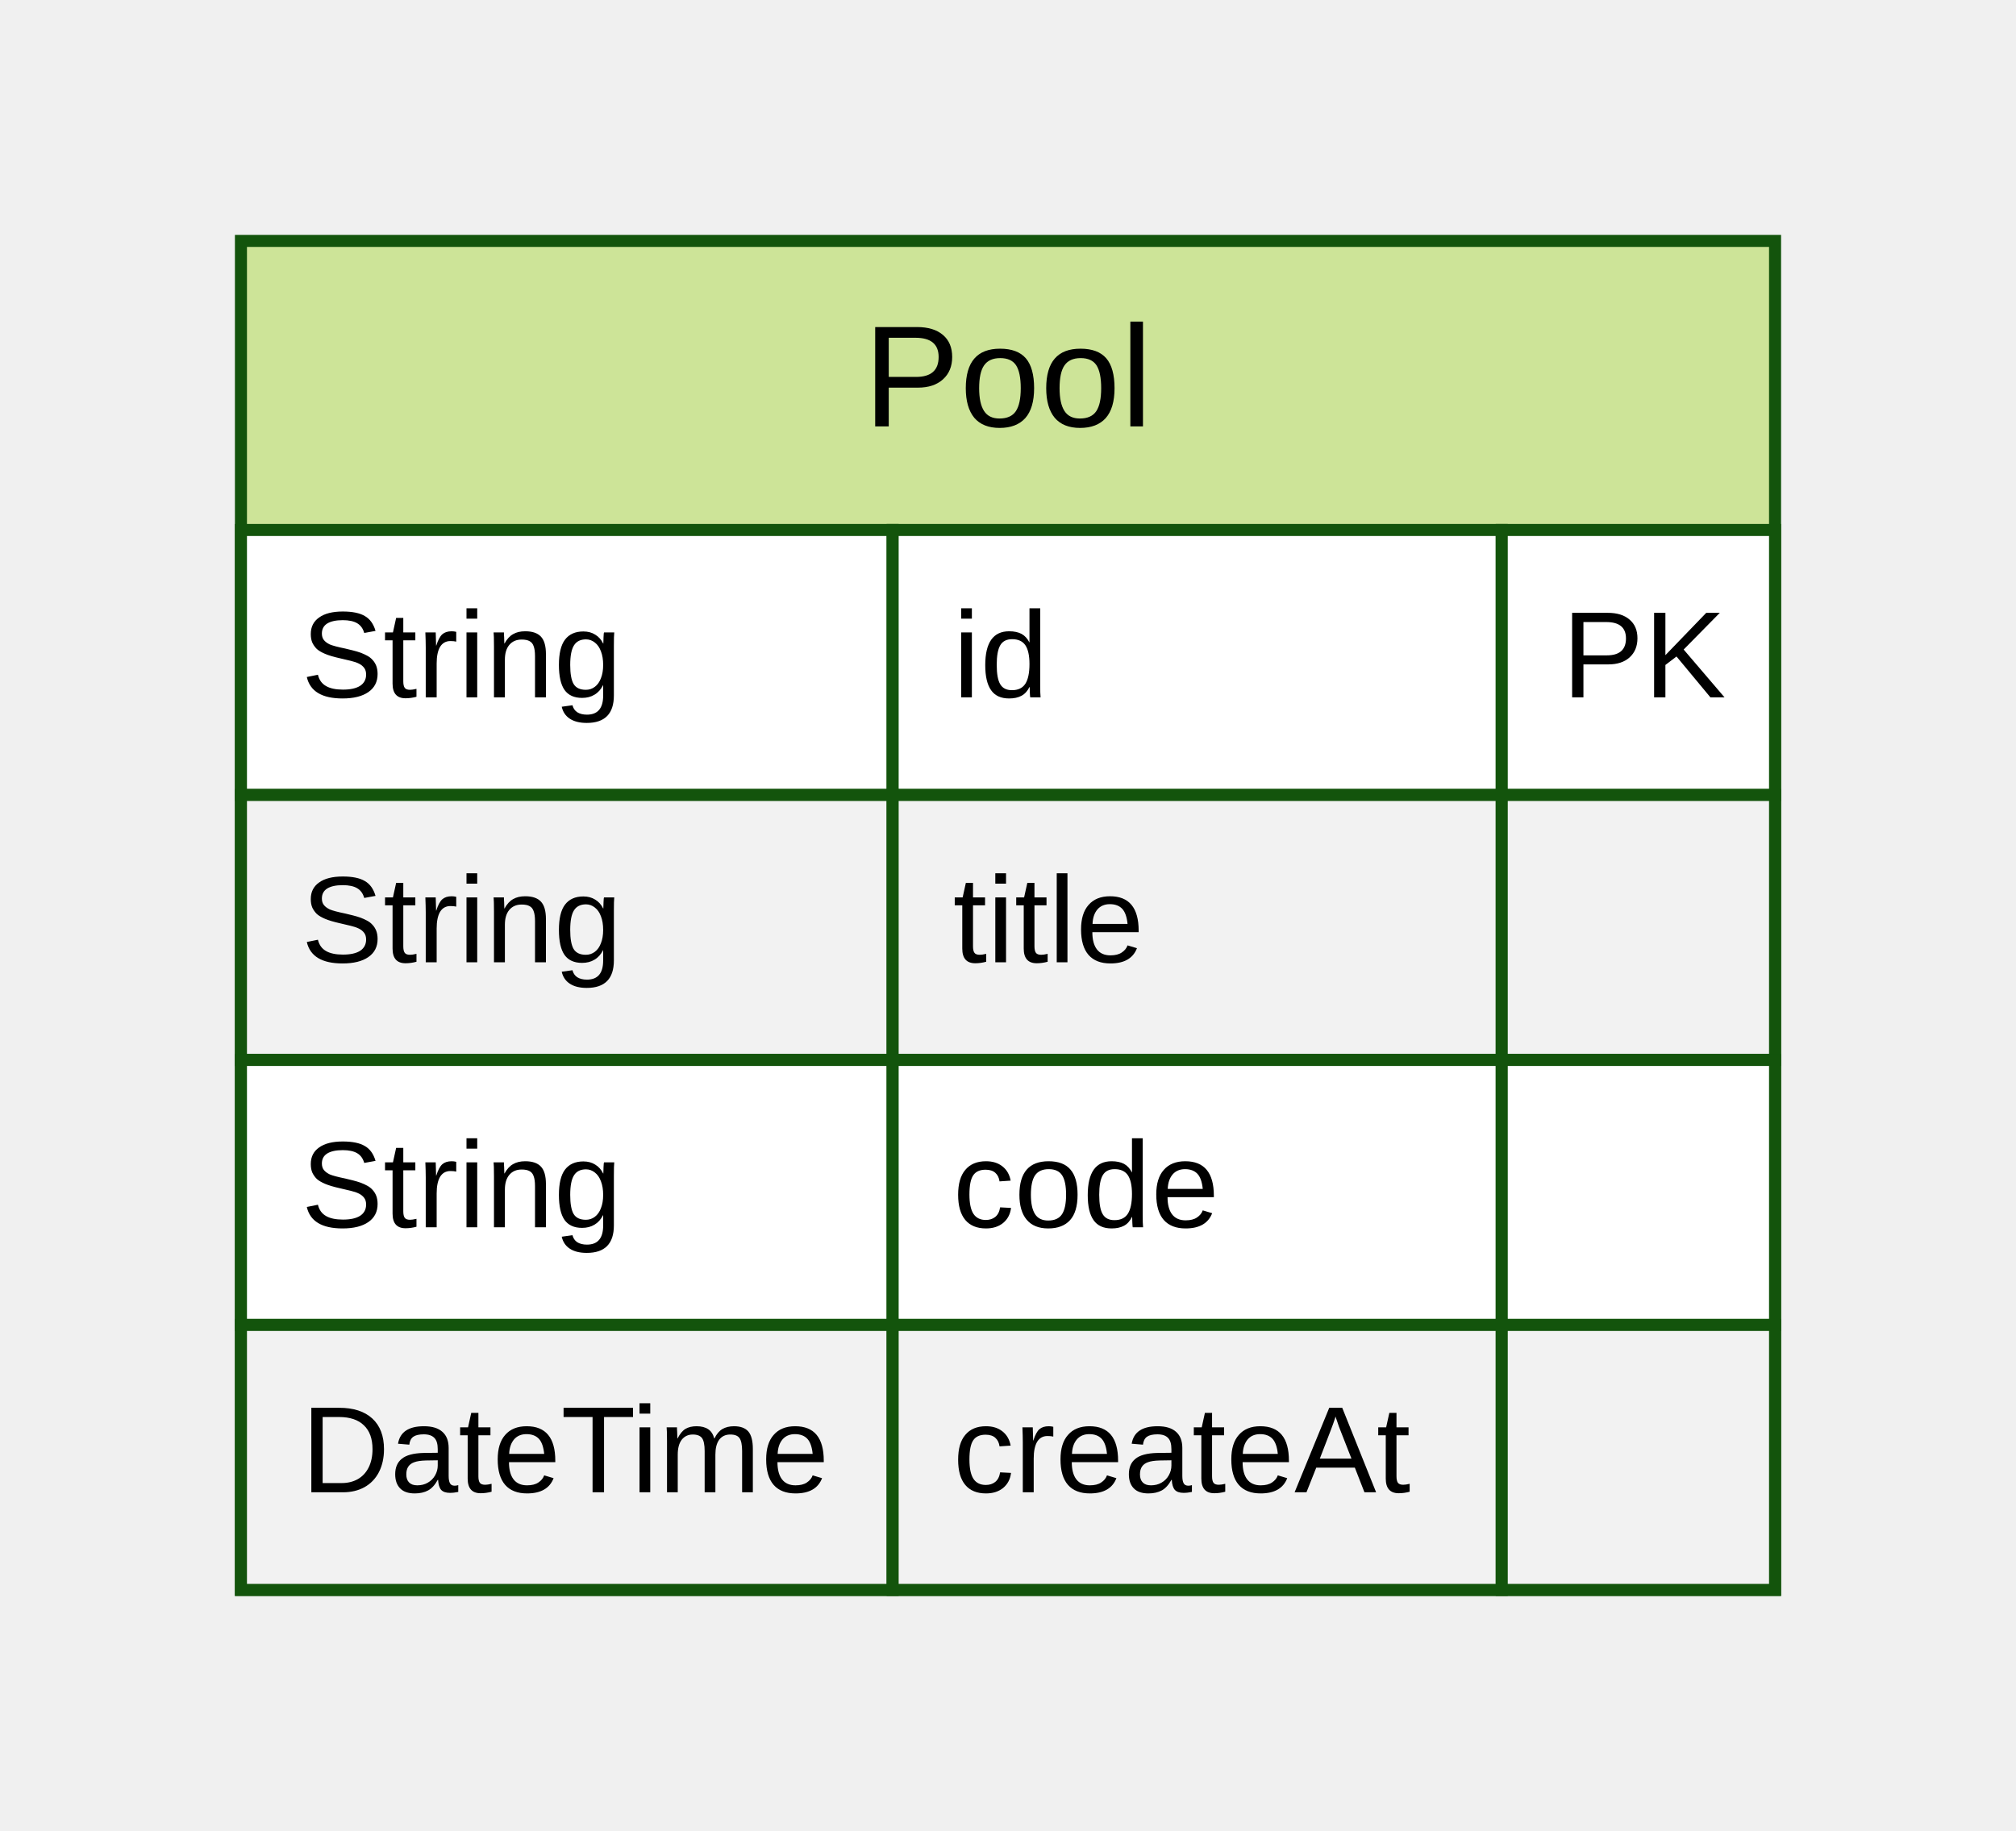
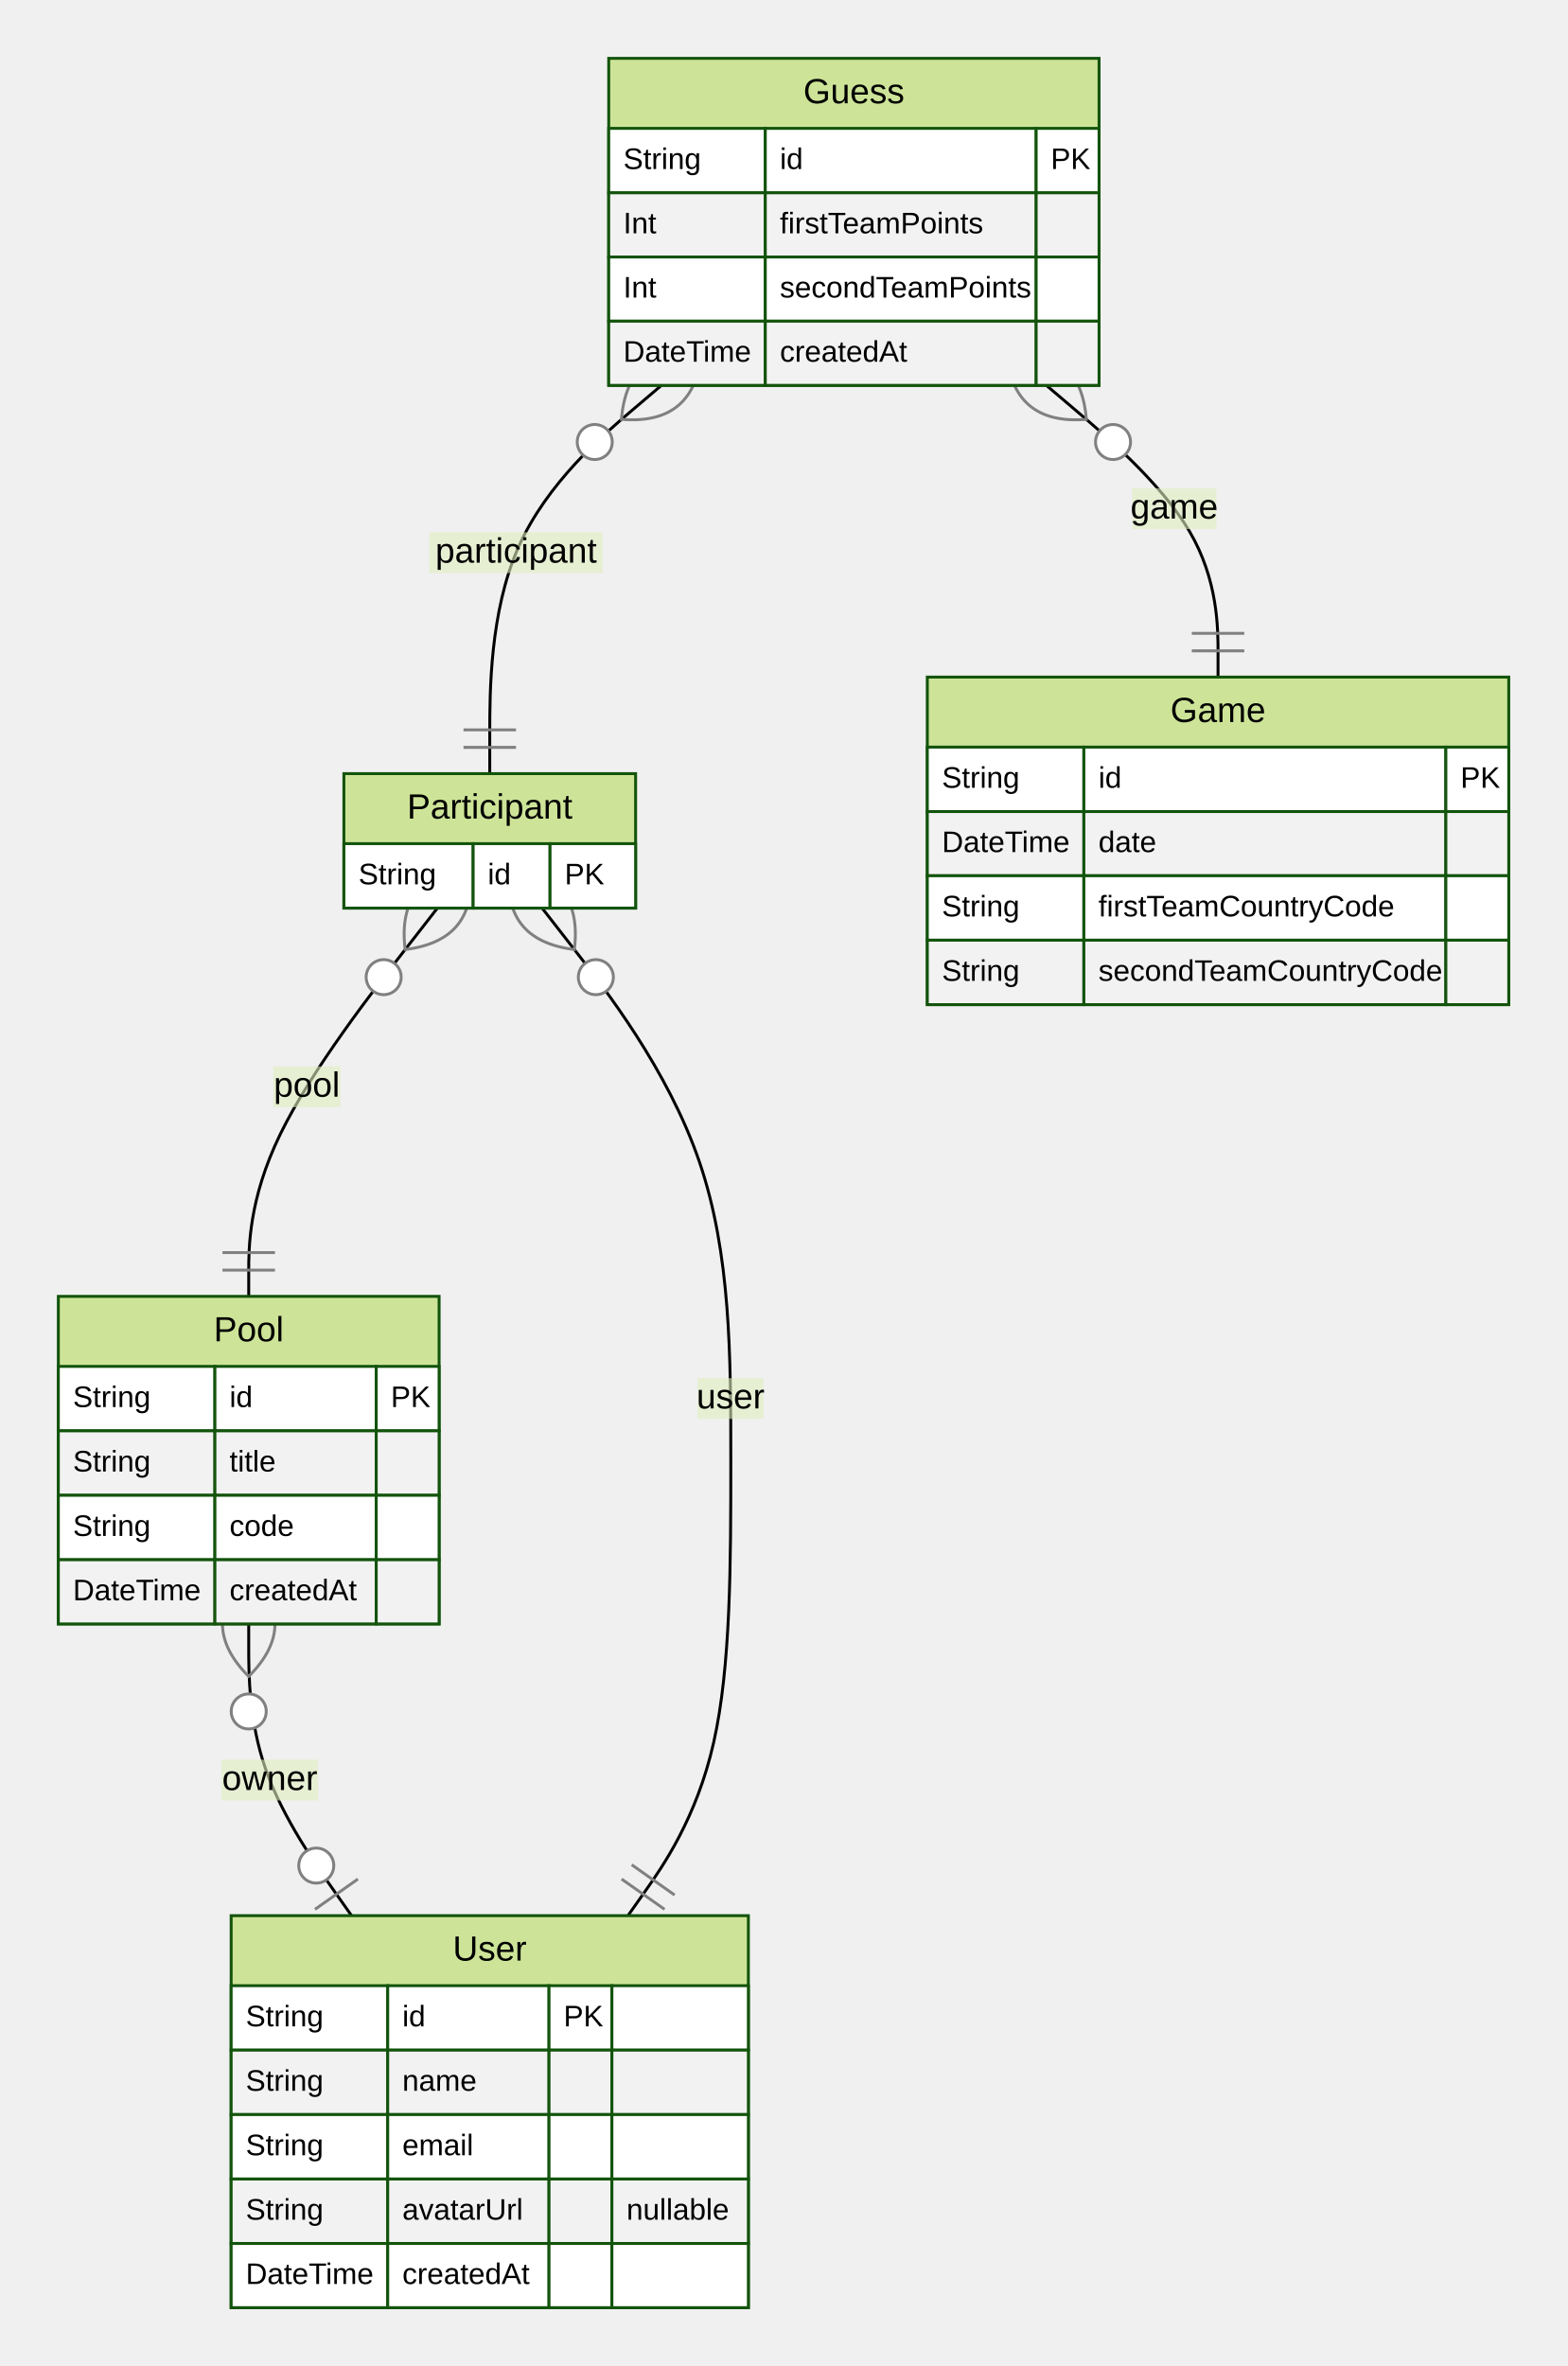
- <svg xmlns="http://www.w3.org/2000/svg" aria-labelledby="chart-title-mermaid-0 chart-desc-mermaid-0" role="img" viewBox="0 0 167.344 152" style="max-width: 167.344px; background-color: white;" width="100%" id="mermaid-0">
+ <svg xmlns="http://www.w3.org/2000/svg" aria-labelledby="chart-title-mermaid-0 chart-desc-mermaid-0" role="img" viewBox="0 0 537.227 811.01" style="max-width: 537.227px; background-color: white;" width="100%" id="mermaid-0">
  <style>#mermaid-0 {font-family:"trebuchet ms",verdana,arial,sans-serif;font-size:16px;fill:#000000;}#mermaid-0 .error-icon{fill:#552222;}#mermaid-0 .error-text{fill:#552222;stroke:#552222;}#mermaid-0 .edge-thickness-normal{stroke-width:2px;}#mermaid-0 .edge-thickness-thick{stroke-width:3.5px;}#mermaid-0 .edge-pattern-solid{stroke-dasharray:0;}#mermaid-0 .edge-pattern-dashed{stroke-dasharray:3;}#mermaid-0 .edge-pattern-dotted{stroke-dasharray:2;}#mermaid-0 .marker{fill:#000000;stroke:#000000;}#mermaid-0 .marker.cross{stroke:#000000;}#mermaid-0 svg{font-family:"trebuchet ms",verdana,arial,sans-serif;font-size:16px;}#mermaid-0 .entityBox{fill:#cde498;stroke:#13540c;}#mermaid-0 .attributeBoxOdd{fill:#ffffff;stroke:#13540c;}#mermaid-0 .attributeBoxEven{fill:#f2f2f2;stroke:#13540c;}#mermaid-0 .relationshipLabelBox{fill:hsl(78.158, 58.462%, 84.51%);opacity:0.7;background-color:hsl(78.158, 58.462%, 84.51%);}#mermaid-0 .relationshipLabelBox rect{opacity:0.5;}#mermaid-0 .relationshipLine{stroke:#000000;}#mermaid-0 :root{--mermaid-font-family:"trebuchet ms",verdana,arial,sans-serif;}</style>
  <g />
  <defs>
    <marker orient="auto" markerHeight="18" markerWidth="18" refY="9" refX="0" id="ONLY_ONE_START">
      <path d="M9,0 L9,18 M15,0 L15,18" fill="none" stroke="gray" />
    </marker>
  </defs>
  <defs>
    <marker orient="auto" markerHeight="18" markerWidth="18" refY="9" refX="18" id="ONLY_ONE_END">
      <path d="M3,0 L3,18 M9,0 L9,18" fill="none" stroke="gray" />
    </marker>
  </defs>
  <defs>
    <marker orient="auto" markerHeight="18" markerWidth="30" refY="9" refX="0" id="ZERO_OR_ONE_START">
      <circle r="6" cy="9" cx="21" fill="white" stroke="gray" />
      <path d="M9,0 L9,18" fill="none" stroke="gray" />
    </marker>
  </defs>
  <defs>
    <marker orient="auto" markerHeight="18" markerWidth="30" refY="9" refX="30" id="ZERO_OR_ONE_END">
      <circle r="6" cy="9" cx="9" fill="white" stroke="gray" />
      <path d="M21,0 L21,18" fill="none" stroke="gray" />
    </marker>
  </defs>
  <defs>
    <marker orient="auto" markerHeight="36" markerWidth="45" refY="18" refX="18" id="ONE_OR_MORE_START">
      <path d="M0,18 Q 18,0 36,18 Q 18,36 0,18 M42,9 L42,27" fill="none" stroke="gray" />
    </marker>
  </defs>
  <defs>
    <marker orient="auto" markerHeight="36" markerWidth="45" refY="18" refX="27" id="ONE_OR_MORE_END">
      <path d="M3,9 L3,27 M9,18 Q27,0 45,18 Q27,36 9,18" fill="none" stroke="gray" />
    </marker>
  </defs>
  <defs>
    <marker orient="auto" markerHeight="36" markerWidth="57" refY="18" refX="18" id="ZERO_OR_MORE_START">
      <circle r="6" cy="18" cx="48" fill="white" stroke="gray" />
      <path d="M0,18 Q18,0 36,18 Q18,36 0,18" fill="none" stroke="gray" />
    </marker>
  </defs>
  <defs>
    <marker orient="auto" markerHeight="36" markerWidth="57" refY="18" refX="39" id="ZERO_OR_MORE_END">
      <circle r="6" cy="18" cx="9" fill="white" stroke="gray" />
      <path d="M21,18 Q39,0 57,18 Q39,36 21,18" fill="none" stroke="gray" />
    </marker>
  </defs>
-   <g transform="translate(20,20 )" id="Pool">
-     <rect height="112" width="127.344" y="0" x="0" stroke="gray" fill-opacity="100%" fill="honeydew" class="er entityBox" />
-     <text transform="translate(63.67186,12)" style="font-family: &quot;trebuchet ms&quot;, verdana, arial, sans-serif;; font-size: 12px" text-anchor="middle" dominant-baseline="middle" y="0" x="0" id="entity-Pool" class="er entityLabel">Pool</text>
-     <rect height="22" width="54.096" y="24" x="0" stroke="gray" fill-opacity="100%" fill="honeydew" class="er attributeBoxOdd" />
-     <text transform="translate(5,35)" style="font-family: &quot;trebuchet ms&quot;, verdana, arial, sans-serif;; font-size: 10.2px" text-anchor="left" dominant-baseline="middle" y="0" x="0" id="entity-Pool-attr-1-type" class="er entityLabel">String</text>
-     <rect height="22" width="50.56" y="24" x="54.096" stroke="gray" fill-opacity="100%" fill="honeydew" class="er attributeBoxOdd" />
-     <text transform="translate(59.09555,35)" style="font-family: &quot;trebuchet ms&quot;, verdana, arial, sans-serif;; font-size: 10.2px" text-anchor="left" dominant-baseline="middle" y="0" x="0" id="entity-Pool-attr-1-name" class="er entityLabel">id</text>
-     <rect height="22" width="22.688" y="24" x="104.656" stroke="gray" fill-opacity="100%" fill="honeydew" class="er attributeBoxOdd" />
-     <text transform="translate(109.656,35)" style="font-family: &quot;trebuchet ms&quot;, verdana, arial, sans-serif;; font-size: 10.2px" text-anchor="left" dominant-baseline="middle" y="0" x="0" id="entity-Pool-attr-1-key" class="er entityLabel">PK</text>
-     <rect height="22" width="54.096" y="46" x="0" stroke="gray" fill-opacity="100%" fill="honeydew" class="er attributeBoxEven" />
-     <text transform="translate(5,57)" style="font-family: &quot;trebuchet ms&quot;, verdana, arial, sans-serif;; font-size: 10.2px" text-anchor="left" dominant-baseline="middle" y="0" x="0" id="entity-Pool-attr-2-type" class="er entityLabel">String</text>
-     <rect height="22" width="50.56" y="46" x="54.096" stroke="gray" fill-opacity="100%" fill="honeydew" class="er attributeBoxEven" />
-     <text transform="translate(59.09555,57)" style="font-family: &quot;trebuchet ms&quot;, verdana, arial, sans-serif;; font-size: 10.2px" text-anchor="left" dominant-baseline="middle" y="0" x="0" id="entity-Pool-attr-2-name" class="er entityLabel">title</text>
-     <rect height="22" width="22.688" y="46" x="104.656" stroke="gray" fill-opacity="100%" fill="honeydew" class="er attributeBoxEven" />
-     <text transform="translate(109.656,57)" style="font-family: &quot;trebuchet ms&quot;, verdana, arial, sans-serif;; font-size: 10.2px" text-anchor="left" dominant-baseline="middle" y="0" x="0" id="entity-Pool-attr-2-key" class="er entityLabel" />
-     <rect height="22" width="54.096" y="68" x="0" stroke="gray" fill-opacity="100%" fill="honeydew" class="er attributeBoxOdd" />
-     <text transform="translate(5,79)" style="font-family: &quot;trebuchet ms&quot;, verdana, arial, sans-serif;; font-size: 10.2px" text-anchor="left" dominant-baseline="middle" y="0" x="0" id="entity-Pool-attr-3-type" class="er entityLabel">String</text>
-     <rect height="22" width="50.56" y="68" x="54.096" stroke="gray" fill-opacity="100%" fill="honeydew" class="er attributeBoxOdd" />
-     <text transform="translate(59.09555,79)" style="font-family: &quot;trebuchet ms&quot;, verdana, arial, sans-serif;; font-size: 10.2px" text-anchor="left" dominant-baseline="middle" y="0" x="0" id="entity-Pool-attr-3-name" class="er entityLabel">code</text>
-     <rect height="22" width="22.688" y="68" x="104.656" stroke="gray" fill-opacity="100%" fill="honeydew" class="er attributeBoxOdd" />
-     <text transform="translate(109.656,79)" style="font-family: &quot;trebuchet ms&quot;, verdana, arial, sans-serif;; font-size: 10.2px" text-anchor="left" dominant-baseline="middle" y="0" x="0" id="entity-Pool-attr-3-key" class="er entityLabel" />
-     <rect height="22" width="54.096" y="90" x="0" stroke="gray" fill-opacity="100%" fill="honeydew" class="er attributeBoxEven" />
-     <text transform="translate(5,101)" style="font-family: &quot;trebuchet ms&quot;, verdana, arial, sans-serif;; font-size: 10.2px" text-anchor="left" dominant-baseline="middle" y="0" x="0" id="entity-Pool-attr-4-type" class="er entityLabel">DateTime</text>
-     <rect height="22" width="50.56" y="90" x="54.096" stroke="gray" fill-opacity="100%" fill="honeydew" class="er attributeBoxEven" />
-     <text transform="translate(59.09555,101)" style="font-family: &quot;trebuchet ms&quot;, verdana, arial, sans-serif;; font-size: 10.2px" text-anchor="left" dominant-baseline="middle" y="0" x="0" id="entity-Pool-attr-4-name" class="er entityLabel">createAt</text>
-     <rect height="22" width="22.688" y="90" x="104.656" stroke="gray" fill-opacity="100%" fill="honeydew" class="er attributeBoxEven" />
-     <text transform="translate(109.656,101)" style="font-family: &quot;trebuchet ms&quot;, verdana, arial, sans-serif;; font-size: 10.2px" text-anchor="left" dominant-baseline="middle" y="0" x="0" id="entity-Pool-attr-4-key" class="er entityLabel" />
-   </g>
+   <path marker-start="url(#ZERO_OR_MORE_START)" marker-end="url(#ZERO_OR_ONE_END)" fill="none" stroke="gray" d="M85.266,556.643L85.266,564.976C85.266,573.309,85.266,589.976,91.142,606.643C97.018,623.309,108.771,639.976,114.647,648.309L120.523,656.643" class="er relationshipLine" />
+   <path marker-start="url(#ZERO_OR_MORE_START)" marker-end="url(#ONLY_ONE_END)" fill="none" stroke="gray" d="M185.841,311.275L196.622,325.124C207.404,338.973,228.968,366.67,239.749,398.208C250.531,429.746,250.531,465.126,250.531,500.505C250.531,535.884,250.531,571.263,244.655,597.286C238.779,623.309,227.026,639.976,221.15,648.309L215.273,656.643" class="er relationshipLine" />
+   <path marker-start="url(#ZERO_OR_MORE_START)" marker-end="url(#ONLY_ONE_END)" fill="none" stroke="gray" d="M149.956,311.275L139.174,325.124C128.393,338.973,106.829,366.67,96.047,388.852C85.266,411.034,85.266,427.701,85.266,436.034L85.266,444.367" class="er relationshipLine" />
+   <path marker-start="url(#ZERO_OR_MORE_START)" marker-end="url(#ONLY_ONE_END)" fill="none" stroke="gray" d="M226.756,132.092L216.946,140.425C207.137,148.758,187.518,165.425,177.708,187.607C167.898,209.789,167.898,237.486,167.898,251.335L167.898,265.184" class="er relationshipLine" />
+   <path marker-start="url(#ZERO_OR_MORE_START)" marker-end="url(#ONLY_ONE_END)" fill="none" stroke="gray" d="M358.705,132.092L368.515,140.425C378.324,148.758,397.943,165.425,407.753,182.092C417.562,198.758,417.562,215.425,417.562,223.758L417.562,232.092" class="er relationshipLine" />
+   <g transform="translate(20,444.3672 )" id="Pool">
+     <rect height="112.275" width="130.531" y="0" x="0" stroke="gray" fill-opacity="100%" fill="honeydew" class="er entityBox" />
+     <text transform="translate(65.26562,12)" style="font-family: &quot;trebuchet ms&quot;, verdana, arial, sans-serif;; font-size: 12px" text-anchor="middle" dominant-baseline="middle" y="0" x="0" id="entity-Pool" class="er entityLabel">Pool</text>
+     <rect height="22.092" width="53.672" y="24" x="0" stroke="gray" fill-opacity="100%" fill="honeydew" class="er attributeBoxOdd" />
+     <text transform="translate(5,35.0459)" style="font-family: &quot;trebuchet ms&quot;, verdana, arial, sans-serif;; font-size: 10.2px" text-anchor="left" dominant-baseline="middle" y="0" x="0" id="entity-Pool-attr-1-type" class="er entityLabel">String</text>
+     <rect height="22.092" width="55.297" y="24" x="53.672" stroke="gray" fill-opacity="100%" fill="honeydew" class="er attributeBoxOdd" />
+     <text transform="translate(58.67188,35.0459)" style="font-family: &quot;trebuchet ms&quot;, verdana, arial, sans-serif;; font-size: 10.2px" text-anchor="left" dominant-baseline="middle" y="0" x="0" id="entity-Pool-attr-1-name" class="er entityLabel">id</text>
+     <rect height="22.092" width="21.562" y="24" x="108.969" stroke="gray" fill-opacity="100%" fill="honeydew" class="er attributeBoxOdd" />
+     <text transform="translate(113.9688,35.0459)" style="font-family: &quot;trebuchet ms&quot;, verdana, arial, sans-serif;; font-size: 10.2px" text-anchor="left" dominant-baseline="middle" y="0" x="0" id="entity-Pool-attr-1-key" class="er entityLabel">PK</text>
+     <rect height="22.092" width="53.672" y="46.092" x="0" stroke="gray" fill-opacity="100%" fill="honeydew" class="er attributeBoxEven" />
+     <text transform="translate(5,57.1377)" style="font-family: &quot;trebuchet ms&quot;, verdana, arial, sans-serif;; font-size: 10.2px" text-anchor="left" dominant-baseline="middle" y="0" x="0" id="entity-Pool-attr-2-type" class="er entityLabel">String</text>
+     <rect height="22.092" width="55.297" y="46.092" x="53.672" stroke="gray" fill-opacity="100%" fill="honeydew" class="er attributeBoxEven" />
+     <text transform="translate(58.67188,57.1377)" style="font-family: &quot;trebuchet ms&quot;, verdana, arial, sans-serif;; font-size: 10.2px" text-anchor="left" dominant-baseline="middle" y="0" x="0" id="entity-Pool-attr-2-name" class="er entityLabel">title</text>
+     <rect height="22.092" width="21.562" y="46.092" x="108.969" stroke="gray" fill-opacity="100%" fill="honeydew" class="er attributeBoxEven" />
+     <text transform="translate(113.9688,57.1377)" style="font-family: &quot;trebuchet ms&quot;, verdana, arial, sans-serif;; font-size: 10.2px" text-anchor="left" dominant-baseline="middle" y="0" x="0" id="entity-Pool-attr-2-key" class="er entityLabel" />
+     <rect height="22.092" width="53.672" y="68.184" x="0" stroke="gray" fill-opacity="100%" fill="honeydew" class="er attributeBoxOdd" />
+     <text transform="translate(5,79.22949)" style="font-family: &quot;trebuchet ms&quot;, verdana, arial, sans-serif;; font-size: 10.2px" text-anchor="left" dominant-baseline="middle" y="0" x="0" id="entity-Pool-attr-3-type" class="er entityLabel">String</text>
+     <rect height="22.092" width="55.297" y="68.184" x="53.672" stroke="gray" fill-opacity="100%" fill="honeydew" class="er attributeBoxOdd" />
+     <text transform="translate(58.67188,79.22949)" style="font-family: &quot;trebuchet ms&quot;, verdana, arial, sans-serif;; font-size: 10.2px" text-anchor="left" dominant-baseline="middle" y="0" x="0" id="entity-Pool-attr-3-name" class="er entityLabel">code</text>
+     <rect height="22.092" width="21.562" y="68.184" x="108.969" stroke="gray" fill-opacity="100%" fill="honeydew" class="er attributeBoxOdd" />
+     <text transform="translate(113.9688,79.22949)" style="font-family: &quot;trebuchet ms&quot;, verdana, arial, sans-serif;; font-size: 10.2px" text-anchor="left" dominant-baseline="middle" y="0" x="0" id="entity-Pool-attr-3-key" class="er entityLabel" />
+     <rect height="22" width="53.672" y="90.275" x="0" stroke="gray" fill-opacity="100%" fill="honeydew" class="er attributeBoxEven" />
+     <text transform="translate(5,101.2754)" style="font-family: &quot;trebuchet ms&quot;, verdana, arial, sans-serif;; font-size: 10.2px" text-anchor="left" dominant-baseline="middle" y="0" x="0" id="entity-Pool-attr-4-type" class="er entityLabel">DateTime</text>
+     <rect height="22" width="55.297" y="90.275" x="53.672" stroke="gray" fill-opacity="100%" fill="honeydew" class="er attributeBoxEven" />
+     <text transform="translate(58.67188,101.2754)" style="font-family: &quot;trebuchet ms&quot;, verdana, arial, sans-serif;; font-size: 10.2px" text-anchor="left" dominant-baseline="middle" y="0" x="0" id="entity-Pool-attr-4-name" class="er entityLabel">createdAt</text>
+     <rect height="22" width="21.562" y="90.275" x="108.969" stroke="gray" fill-opacity="100%" fill="honeydew" class="er attributeBoxEven" />
+     <text transform="translate(113.9688,101.2754)" style="font-family: &quot;trebuchet ms&quot;, verdana, arial, sans-serif;; font-size: 10.2px" text-anchor="left" dominant-baseline="middle" y="0" x="0" id="entity-Pool-attr-4-key" class="er entityLabel" />
+   </g>
+   <g transform="translate(117.8984,265.1836 )" id="Participant">
+     <rect height="46.092" width="100" y="0" x="0" stroke="gray" fill-opacity="100%" fill="honeydew" class="er entityBox" />
+     <text transform="translate(50,12)" style="font-family: &quot;trebuchet ms&quot;, verdana, arial, sans-serif;; font-size: 12px" text-anchor="middle" dominant-baseline="middle" y="0" x="0" id="entity-Participant" class="er entityLabel">Participant</text>
+     <rect height="22.092" width="44.302" y="24" x="0" stroke="gray" fill-opacity="100%" fill="honeydew" class="er attributeBoxOdd" />
+     <text transform="translate(5,35.0459)" style="font-family: &quot;trebuchet ms&quot;, verdana, arial, sans-serif;; font-size: 10.2px" text-anchor="left" dominant-baseline="middle" y="0" x="0" id="entity-Participant-attr-1-type" class="er entityLabel">String</text>
+     <rect height="22.092" width="26.365" y="24" x="44.302" stroke="gray" fill-opacity="100%" fill="honeydew" class="er attributeBoxOdd" />
+     <text transform="translate(49.30208,35.0459)" style="font-family: &quot;trebuchet ms&quot;, verdana, arial, sans-serif;; font-size: 10.2px" text-anchor="left" dominant-baseline="middle" y="0" x="0" id="entity-Participant-attr-1-name" class="er entityLabel">id</text>
+     <rect height="22.092" width="29.333" y="24" x="70.667" stroke="gray" fill-opacity="100%" fill="honeydew" class="er attributeBoxOdd" />
+     <text transform="translate(75.66667,35.0459)" style="font-family: &quot;trebuchet ms&quot;, verdana, arial, sans-serif;; font-size: 10.2px" text-anchor="left" dominant-baseline="middle" y="0" x="0" id="entity-Participant-attr-1-key" class="er entityLabel">PK</text>
+   </g>
+   <g transform="translate(79.24219,656.6426 )" id="User">
+     <rect height="134.367" width="177.312" y="0" x="0" stroke="gray" fill-opacity="100%" fill="honeydew" class="er entityBox" />
+     <text transform="translate(88.65625,12)" style="font-family: &quot;trebuchet ms&quot;, verdana, arial, sans-serif;; font-size: 12px" text-anchor="middle" dominant-baseline="middle" y="0" x="0" id="entity-User" class="er entityLabel">User</text>
+     <rect height="22.092" width="53.672" y="24" x="0" stroke="gray" fill-opacity="100%" fill="honeydew" class="er attributeBoxOdd" />
+     <text transform="translate(5,35.0459)" style="font-family: &quot;trebuchet ms&quot;, verdana, arial, sans-serif;; font-size: 10.2px" text-anchor="left" dominant-baseline="middle" y="0" x="0" id="entity-User-attr-1-type" class="er entityLabel">String</text>
+     <rect height="22.092" width="55.297" y="24" x="53.672" stroke="gray" fill-opacity="100%" fill="honeydew" class="er attributeBoxOdd" />
+     <text transform="translate(58.67188,35.0459)" style="font-family: &quot;trebuchet ms&quot;, verdana, arial, sans-serif;; font-size: 10.2px" text-anchor="left" dominant-baseline="middle" y="0" x="0" id="entity-User-attr-1-name" class="er entityLabel">id</text>
+     <rect height="22.092" width="21.562" y="24" x="108.969" stroke="gray" fill-opacity="100%" fill="honeydew" class="er attributeBoxOdd" />
+     <text transform="translate(113.9688,35.0459)" style="font-family: &quot;trebuchet ms&quot;, verdana, arial, sans-serif;; font-size: 10.2px" text-anchor="left" dominant-baseline="middle" y="0" x="0" id="entity-User-attr-1-key" class="er entityLabel">PK</text>
+     <rect height="22.092" width="46.781" y="24" x="130.531" stroke="gray" fill-opacity="100%" fill="honeydew" class="er attributeBoxOdd" />
+     <text transform="translate(135.5312,35.0459)" style="font-family: &quot;trebuchet ms&quot;, verdana, arial, sans-serif;; font-size: 10.2px" text-anchor="left" dominant-baseline="middle" y="0" x="0" id="entity-User-attr-1-comment" class="er entityLabel" />
+     <rect height="22.092" width="53.672" y="46.092" x="0" stroke="gray" fill-opacity="100%" fill="honeydew" class="er attributeBoxEven" />
+     <text transform="translate(5,57.1377)" style="font-family: &quot;trebuchet ms&quot;, verdana, arial, sans-serif;; font-size: 10.2px" text-anchor="left" dominant-baseline="middle" y="0" x="0" id="entity-User-attr-2-type" class="er entityLabel">String</text>
+     <rect height="22.092" width="55.297" y="46.092" x="53.672" stroke="gray" fill-opacity="100%" fill="honeydew" class="er attributeBoxEven" />
+     <text transform="translate(58.67188,57.1377)" style="font-family: &quot;trebuchet ms&quot;, verdana, arial, sans-serif;; font-size: 10.2px" text-anchor="left" dominant-baseline="middle" y="0" x="0" id="entity-User-attr-2-name" class="er entityLabel">name</text>
+     <rect height="22.092" width="21.562" y="46.092" x="108.969" stroke="gray" fill-opacity="100%" fill="honeydew" class="er attributeBoxEven" />
+     <text transform="translate(113.9688,57.1377)" style="font-family: &quot;trebuchet ms&quot;, verdana, arial, sans-serif;; font-size: 10.2px" text-anchor="left" dominant-baseline="middle" y="0" x="0" id="entity-User-attr-2-key" class="er entityLabel" />
+     <rect height="22.092" width="46.781" y="46.092" x="130.531" stroke="gray" fill-opacity="100%" fill="honeydew" class="er attributeBoxEven" />
+     <text transform="translate(135.5312,57.1377)" style="font-family: &quot;trebuchet ms&quot;, verdana, arial, sans-serif;; font-size: 10.2px" text-anchor="left" dominant-baseline="middle" y="0" x="0" id="entity-User-attr-2-comment" class="er entityLabel" />
+     <rect height="22.092" width="53.672" y="68.184" x="0" stroke="gray" fill-opacity="100%" fill="honeydew" class="er attributeBoxOdd" />
+     <text transform="translate(5,79.22949)" style="font-family: &quot;trebuchet ms&quot;, verdana, arial, sans-serif;; font-size: 10.2px" text-anchor="left" dominant-baseline="middle" y="0" x="0" id="entity-User-attr-3-type" class="er entityLabel">String</text>
+     <rect height="22.092" width="55.297" y="68.184" x="53.672" stroke="gray" fill-opacity="100%" fill="honeydew" class="er attributeBoxOdd" />
+     <text transform="translate(58.67188,79.22949)" style="font-family: &quot;trebuchet ms&quot;, verdana, arial, sans-serif;; font-size: 10.2px" text-anchor="left" dominant-baseline="middle" y="0" x="0" id="entity-User-attr-3-name" class="er entityLabel">email</text>
+     <rect height="22.092" width="21.562" y="68.184" x="108.969" stroke="gray" fill-opacity="100%" fill="honeydew" class="er attributeBoxOdd" />
+     <text transform="translate(113.9688,79.22949)" style="font-family: &quot;trebuchet ms&quot;, verdana, arial, sans-serif;; font-size: 10.2px" text-anchor="left" dominant-baseline="middle" y="0" x="0" id="entity-User-attr-3-key" class="er entityLabel" />
+     <rect height="22.092" width="46.781" y="68.184" x="130.531" stroke="gray" fill-opacity="100%" fill="honeydew" class="er attributeBoxOdd" />
+     <text transform="translate(135.5312,79.22949)" style="font-family: &quot;trebuchet ms&quot;, verdana, arial, sans-serif;; font-size: 10.2px" text-anchor="left" dominant-baseline="middle" y="0" x="0" id="entity-User-attr-3-comment" class="er entityLabel" />
+     <rect height="22.092" width="53.672" y="90.275" x="0" stroke="gray" fill-opacity="100%" fill="honeydew" class="er attributeBoxEven" />
+     <text transform="translate(5,101.3213)" style="font-family: &quot;trebuchet ms&quot;, verdana, arial, sans-serif;; font-size: 10.2px" text-anchor="left" dominant-baseline="middle" y="0" x="0" id="entity-User-attr-4-type" class="er entityLabel">String</text>
+     <rect height="22.092" width="55.297" y="90.275" x="53.672" stroke="gray" fill-opacity="100%" fill="honeydew" class="er attributeBoxEven" />
+     <text transform="translate(58.67188,101.3213)" style="font-family: &quot;trebuchet ms&quot;, verdana, arial, sans-serif;; font-size: 10.2px" text-anchor="left" dominant-baseline="middle" y="0" x="0" id="entity-User-attr-4-name" class="er entityLabel">avatarUrl</text>
+     <rect height="22.092" width="21.562" y="90.275" x="108.969" stroke="gray" fill-opacity="100%" fill="honeydew" class="er attributeBoxEven" />
+     <text transform="translate(113.9688,101.3213)" style="font-family: &quot;trebuchet ms&quot;, verdana, arial, sans-serif;; font-size: 10.2px" text-anchor="left" dominant-baseline="middle" y="0" x="0" id="entity-User-attr-4-key" class="er entityLabel" />
+     <rect height="22.092" width="46.781" y="90.275" x="130.531" stroke="gray" fill-opacity="100%" fill="honeydew" class="er attributeBoxEven" />
+     <text transform="translate(135.5312,101.3213)" style="font-family: &quot;trebuchet ms&quot;, verdana, arial, sans-serif;; font-size: 10.2px" text-anchor="left" dominant-baseline="middle" y="0" x="0" id="entity-User-attr-4-comment" class="er entityLabel">nullable</text>
+     <rect height="22" width="53.672" y="112.367" x="0" stroke="gray" fill-opacity="100%" fill="honeydew" class="er attributeBoxOdd" />
+     <text transform="translate(5,123.3672)" style="font-family: &quot;trebuchet ms&quot;, verdana, arial, sans-serif;; font-size: 10.2px" text-anchor="left" dominant-baseline="middle" y="0" x="0" id="entity-User-attr-5-type" class="er entityLabel">DateTime</text>
+     <rect height="22" width="55.297" y="112.367" x="53.672" stroke="gray" fill-opacity="100%" fill="honeydew" class="er attributeBoxOdd" />
+     <text transform="translate(58.67188,123.3672)" style="font-family: &quot;trebuchet ms&quot;, verdana, arial, sans-serif;; font-size: 10.2px" text-anchor="left" dominant-baseline="middle" y="0" x="0" id="entity-User-attr-5-name" class="er entityLabel">createdAt</text>
+     <rect height="22" width="21.562" y="112.367" x="108.969" stroke="gray" fill-opacity="100%" fill="honeydew" class="er attributeBoxOdd" />
+     <text transform="translate(113.9688,123.3672)" style="font-family: &quot;trebuchet ms&quot;, verdana, arial, sans-serif;; font-size: 10.2px" text-anchor="left" dominant-baseline="middle" y="0" x="0" id="entity-User-attr-5-key" class="er entityLabel" />
+     <rect height="22" width="46.781" y="112.367" x="130.531" stroke="gray" fill-opacity="100%" fill="honeydew" class="er attributeBoxOdd" />
+     <text transform="translate(135.5312,123.3672)" style="font-family: &quot;trebuchet ms&quot;, verdana, arial, sans-serif;; font-size: 10.2px" text-anchor="left" dominant-baseline="middle" y="0" x="0" id="entity-User-attr-5-comment" class="er entityLabel" />
+   </g>
+   <g transform="translate(317.8984,232.0918 )" id="Game">
+     <rect height="112.275" width="199.328" y="0" x="0" stroke="gray" fill-opacity="100%" fill="honeydew" class="er entityBox" />
+     <text transform="translate(99.66406,12)" style="font-family: &quot;trebuchet ms&quot;, verdana, arial, sans-serif;; font-size: 12px" text-anchor="middle" dominant-baseline="middle" y="0" x="0" id="entity-Game" class="er entityLabel">Game</text>
+     <rect height="22.092" width="53.672" y="24" x="0" stroke="gray" fill-opacity="100%" fill="honeydew" class="er attributeBoxOdd" />
+     <text transform="translate(5,35.0459)" style="font-family: &quot;trebuchet ms&quot;, verdana, arial, sans-serif;; font-size: 10.2px" text-anchor="left" dominant-baseline="middle" y="0" x="0" id="entity-Game-attr-1-type" class="er entityLabel">String</text>
+     <rect height="22.092" width="124.094" y="24" x="53.672" stroke="gray" fill-opacity="100%" fill="honeydew" class="er attributeBoxOdd" />
+     <text transform="translate(58.67188,35.0459)" style="font-family: &quot;trebuchet ms&quot;, verdana, arial, sans-serif;; font-size: 10.2px" text-anchor="left" dominant-baseline="middle" y="0" x="0" id="entity-Game-attr-1-name" class="er entityLabel">id</text>
+     <rect height="22.092" width="21.562" y="24" x="177.766" stroke="gray" fill-opacity="100%" fill="honeydew" class="er attributeBoxOdd" />
+     <text transform="translate(182.7656,35.0459)" style="font-family: &quot;trebuchet ms&quot;, verdana, arial, sans-serif;; font-size: 10.2px" text-anchor="left" dominant-baseline="middle" y="0" x="0" id="entity-Game-attr-1-key" class="er entityLabel">PK</text>
+     <rect height="22" width="53.672" y="46.092" x="0" stroke="gray" fill-opacity="100%" fill="honeydew" class="er attributeBoxEven" />
+     <text transform="translate(5,57.0918)" style="font-family: &quot;trebuchet ms&quot;, verdana, arial, sans-serif;; font-size: 10.2px" text-anchor="left" dominant-baseline="middle" y="0" x="0" id="entity-Game-attr-2-type" class="er entityLabel">DateTime</text>
+     <rect height="22" width="124.094" y="46.092" x="53.672" stroke="gray" fill-opacity="100%" fill="honeydew" class="er attributeBoxEven" />
+     <text transform="translate(58.67188,57.0918)" style="font-family: &quot;trebuchet ms&quot;, verdana, arial, sans-serif;; font-size: 10.2px" text-anchor="left" dominant-baseline="middle" y="0" x="0" id="entity-Game-attr-2-name" class="er entityLabel">date</text>
+     <rect height="22" width="21.562" y="46.092" x="177.766" stroke="gray" fill-opacity="100%" fill="honeydew" class="er attributeBoxEven" />
+     <text transform="translate(182.7656,57.0918)" style="font-family: &quot;trebuchet ms&quot;, verdana, arial, sans-serif;; font-size: 10.2px" text-anchor="left" dominant-baseline="middle" y="0" x="0" id="entity-Game-attr-2-key" class="er entityLabel" />
+     <rect height="22.092" width="53.672" y="68.092" x="0" stroke="gray" fill-opacity="100%" fill="honeydew" class="er attributeBoxOdd" />
+     <text transform="translate(5,79.1377)" style="font-family: &quot;trebuchet ms&quot;, verdana, arial, sans-serif;; font-size: 10.2px" text-anchor="left" dominant-baseline="middle" y="0" x="0" id="entity-Game-attr-3-type" class="er entityLabel">String</text>
+     <rect height="22.092" width="124.094" y="68.092" x="53.672" stroke="gray" fill-opacity="100%" fill="honeydew" class="er attributeBoxOdd" />
+     <text transform="translate(58.67188,79.1377)" style="font-family: &quot;trebuchet ms&quot;, verdana, arial, sans-serif;; font-size: 10.2px" text-anchor="left" dominant-baseline="middle" y="0" x="0" id="entity-Game-attr-3-name" class="er entityLabel">firstTeamCountryCode</text>
+     <rect height="22.092" width="21.562" y="68.092" x="177.766" stroke="gray" fill-opacity="100%" fill="honeydew" class="er attributeBoxOdd" />
+     <text transform="translate(182.7656,79.1377)" style="font-family: &quot;trebuchet ms&quot;, verdana, arial, sans-serif;; font-size: 10.2px" text-anchor="left" dominant-baseline="middle" y="0" x="0" id="entity-Game-attr-3-key" class="er entityLabel" />
+     <rect height="22.092" width="53.672" y="90.184" x="0" stroke="gray" fill-opacity="100%" fill="honeydew" class="er attributeBoxEven" />
+     <text transform="translate(5,101.2295)" style="font-family: &quot;trebuchet ms&quot;, verdana, arial, sans-serif;; font-size: 10.2px" text-anchor="left" dominant-baseline="middle" y="0" x="0" id="entity-Game-attr-4-type" class="er entityLabel">String</text>
+     <rect height="22.092" width="124.094" y="90.184" x="53.672" stroke="gray" fill-opacity="100%" fill="honeydew" class="er attributeBoxEven" />
+     <text transform="translate(58.67188,101.2295)" style="font-family: &quot;trebuchet ms&quot;, verdana, arial, sans-serif;; font-size: 10.2px" text-anchor="left" dominant-baseline="middle" y="0" x="0" id="entity-Game-attr-4-name" class="er entityLabel">secondTeamCountryCode</text>
+     <rect height="22.092" width="21.562" y="90.184" x="177.766" stroke="gray" fill-opacity="100%" fill="honeydew" class="er attributeBoxEven" />
+     <text transform="translate(182.7656,101.2295)" style="font-family: &quot;trebuchet ms&quot;, verdana, arial, sans-serif;; font-size: 10.2px" text-anchor="left" dominant-baseline="middle" y="0" x="0" id="entity-Game-attr-4-key" class="er entityLabel" />
+   </g>
+   <g transform="translate(208.6836,20 )" id="Guess">
+     <rect height="112.092" width="168.094" y="0" x="0" stroke="gray" fill-opacity="100%" fill="honeydew" class="er entityBox" />
+     <text transform="translate(84.04688,12)" style="font-family: &quot;trebuchet ms&quot;, verdana, arial, sans-serif;; font-size: 12px" text-anchor="middle" dominant-baseline="middle" y="0" x="0" id="entity-Guess" class="er entityLabel">Guess</text>
+     <rect height="22.092" width="53.672" y="24" x="0" stroke="gray" fill-opacity="100%" fill="honeydew" class="er attributeBoxOdd" />
+     <text transform="translate(5,35.0459)" style="font-family: &quot;trebuchet ms&quot;, verdana, arial, sans-serif;; font-size: 10.2px" text-anchor="left" dominant-baseline="middle" y="0" x="0" id="entity-Guess-attr-1-type" class="er entityLabel">String</text>
+     <rect height="22.092" width="92.859" y="24" x="53.672" stroke="gray" fill-opacity="100%" fill="honeydew" class="er attributeBoxOdd" />
+     <text transform="translate(58.67188,35.0459)" style="font-family: &quot;trebuchet ms&quot;, verdana, arial, sans-serif;; font-size: 10.2px" text-anchor="left" dominant-baseline="middle" y="0" x="0" id="entity-Guess-attr-1-name" class="er entityLabel">id</text>
+     <rect height="22.092" width="21.562" y="24" x="146.531" stroke="gray" fill-opacity="100%" fill="honeydew" class="er attributeBoxOdd" />
+     <text transform="translate(151.5312,35.0459)" style="font-family: &quot;trebuchet ms&quot;, verdana, arial, sans-serif;; font-size: 10.2px" text-anchor="left" dominant-baseline="middle" y="0" x="0" id="entity-Guess-attr-1-key" class="er entityLabel">PK</text>
+     <rect height="22" width="53.672" y="46.092" x="0" stroke="gray" fill-opacity="100%" fill="honeydew" class="er attributeBoxEven" />
+     <text transform="translate(5,57.0918)" style="font-family: &quot;trebuchet ms&quot;, verdana, arial, sans-serif;; font-size: 10.2px" text-anchor="left" dominant-baseline="middle" y="0" x="0" id="entity-Guess-attr-2-type" class="er entityLabel">Int</text>
+     <rect height="22" width="92.859" y="46.092" x="53.672" stroke="gray" fill-opacity="100%" fill="honeydew" class="er attributeBoxEven" />
+     <text transform="translate(58.67188,57.0918)" style="font-family: &quot;trebuchet ms&quot;, verdana, arial, sans-serif;; font-size: 10.2px" text-anchor="left" dominant-baseline="middle" y="0" x="0" id="entity-Guess-attr-2-name" class="er entityLabel">firstTeamPoints</text>
+     <rect height="22" width="21.562" y="46.092" x="146.531" stroke="gray" fill-opacity="100%" fill="honeydew" class="er attributeBoxEven" />
+     <text transform="translate(151.5312,57.0918)" style="font-family: &quot;trebuchet ms&quot;, verdana, arial, sans-serif;; font-size: 10.2px" text-anchor="left" dominant-baseline="middle" y="0" x="0" id="entity-Guess-attr-2-key" class="er entityLabel" />
+     <rect height="22" width="53.672" y="68.092" x="0" stroke="gray" fill-opacity="100%" fill="honeydew" class="er attributeBoxOdd" />
+     <text transform="translate(5,79.0918)" style="font-family: &quot;trebuchet ms&quot;, verdana, arial, sans-serif;; font-size: 10.2px" text-anchor="left" dominant-baseline="middle" y="0" x="0" id="entity-Guess-attr-3-type" class="er entityLabel">Int</text>
+     <rect height="22" width="92.859" y="68.092" x="53.672" stroke="gray" fill-opacity="100%" fill="honeydew" class="er attributeBoxOdd" />
+     <text transform="translate(58.67188,79.0918)" style="font-family: &quot;trebuchet ms&quot;, verdana, arial, sans-serif;; font-size: 10.2px" text-anchor="left" dominant-baseline="middle" y="0" x="0" id="entity-Guess-attr-3-name" class="er entityLabel">secondTeamPoints</text>
+     <rect height="22" width="21.562" y="68.092" x="146.531" stroke="gray" fill-opacity="100%" fill="honeydew" class="er attributeBoxOdd" />
+     <text transform="translate(151.5312,79.0918)" style="font-family: &quot;trebuchet ms&quot;, verdana, arial, sans-serif;; font-size: 10.2px" text-anchor="left" dominant-baseline="middle" y="0" x="0" id="entity-Guess-attr-3-key" class="er entityLabel" />
+     <rect height="22" width="53.672" y="90.092" x="0" stroke="gray" fill-opacity="100%" fill="honeydew" class="er attributeBoxEven" />
+     <text transform="translate(5,101.0918)" style="font-family: &quot;trebuchet ms&quot;, verdana, arial, sans-serif;; font-size: 10.2px" text-anchor="left" dominant-baseline="middle" y="0" x="0" id="entity-Guess-attr-4-type" class="er entityLabel">DateTime</text>
+     <rect height="22" width="92.859" y="90.092" x="53.672" stroke="gray" fill-opacity="100%" fill="honeydew" class="er attributeBoxEven" />
+     <text transform="translate(58.67188,101.0918)" style="font-family: &quot;trebuchet ms&quot;, verdana, arial, sans-serif;; font-size: 10.2px" text-anchor="left" dominant-baseline="middle" y="0" x="0" id="entity-Guess-attr-4-name" class="er entityLabel">createdAt</text>
+     <rect height="22" width="21.562" y="90.092" x="146.531" stroke="gray" fill-opacity="100%" fill="honeydew" class="er attributeBoxEven" />
+     <text transform="translate(151.5312,101.0918)" style="font-family: &quot;trebuchet ms&quot;, verdana, arial, sans-serif;; font-size: 10.2px" text-anchor="left" dominant-baseline="middle" y="0" x="0" id="entity-Guess-attr-4-key" class="er entityLabel" />
+   </g>
+   <rect fill-opacity="85%" fill="white" height="14" width="33.141" y="603.179" x="75.904" class="er relationshipLabelBox" />
+   <text style="font-family: &quot;trebuchet ms&quot;, verdana, arial, sans-serif;; font-size: 12px" dominant-baseline="middle" text-anchor="middle" y="610.179" x="92.474" id="rel1" class="er relationshipLabel">owner</text>
+   <rect fill-opacity="85%" fill="white" height="14" width="22.625" y="472.382" x="239.133" class="er relationshipLabelBox" />
+   <text style="font-family: &quot;trebuchet ms&quot;, verdana, arial, sans-serif;; font-size: 12px" dominant-baseline="middle" text-anchor="middle" y="479.382" x="250.446" id="rel2" class="er relationshipLabel">user</text>
+   <rect fill-opacity="85%" fill="white" height="14" width="23.109" y="365.523" x="93.618" class="er relationshipLabelBox" />
+   <text style="font-family: &quot;trebuchet ms&quot;, verdana, arial, sans-serif;; font-size: 12px" dominant-baseline="middle" text-anchor="middle" y="372.523" x="105.172" id="rel3" class="er relationshipLabel">pool</text>
+   <rect fill-opacity="85%" fill="white" height="14" width="59.516" y="182.456" x="147.16" class="er relationshipLabelBox" />
+   <text style="font-family: &quot;trebuchet ms&quot;, verdana, arial, sans-serif;; font-size: 12px" dominant-baseline="middle" text-anchor="middle" y="189.456" x="176.918" id="rel4" class="er relationshipLabel">participant</text>
+   <rect fill-opacity="85%" fill="white" height="14" width="28.844" y="167.358" x="388.125" class="er relationshipLabelBox" />
+   <text style="font-family: &quot;trebuchet ms&quot;, verdana, arial, sans-serif;; font-size: 12px" dominant-baseline="middle" text-anchor="middle" y="174.358" x="402.546" id="rel5" class="er relationshipLabel">game</text>
</svg>
